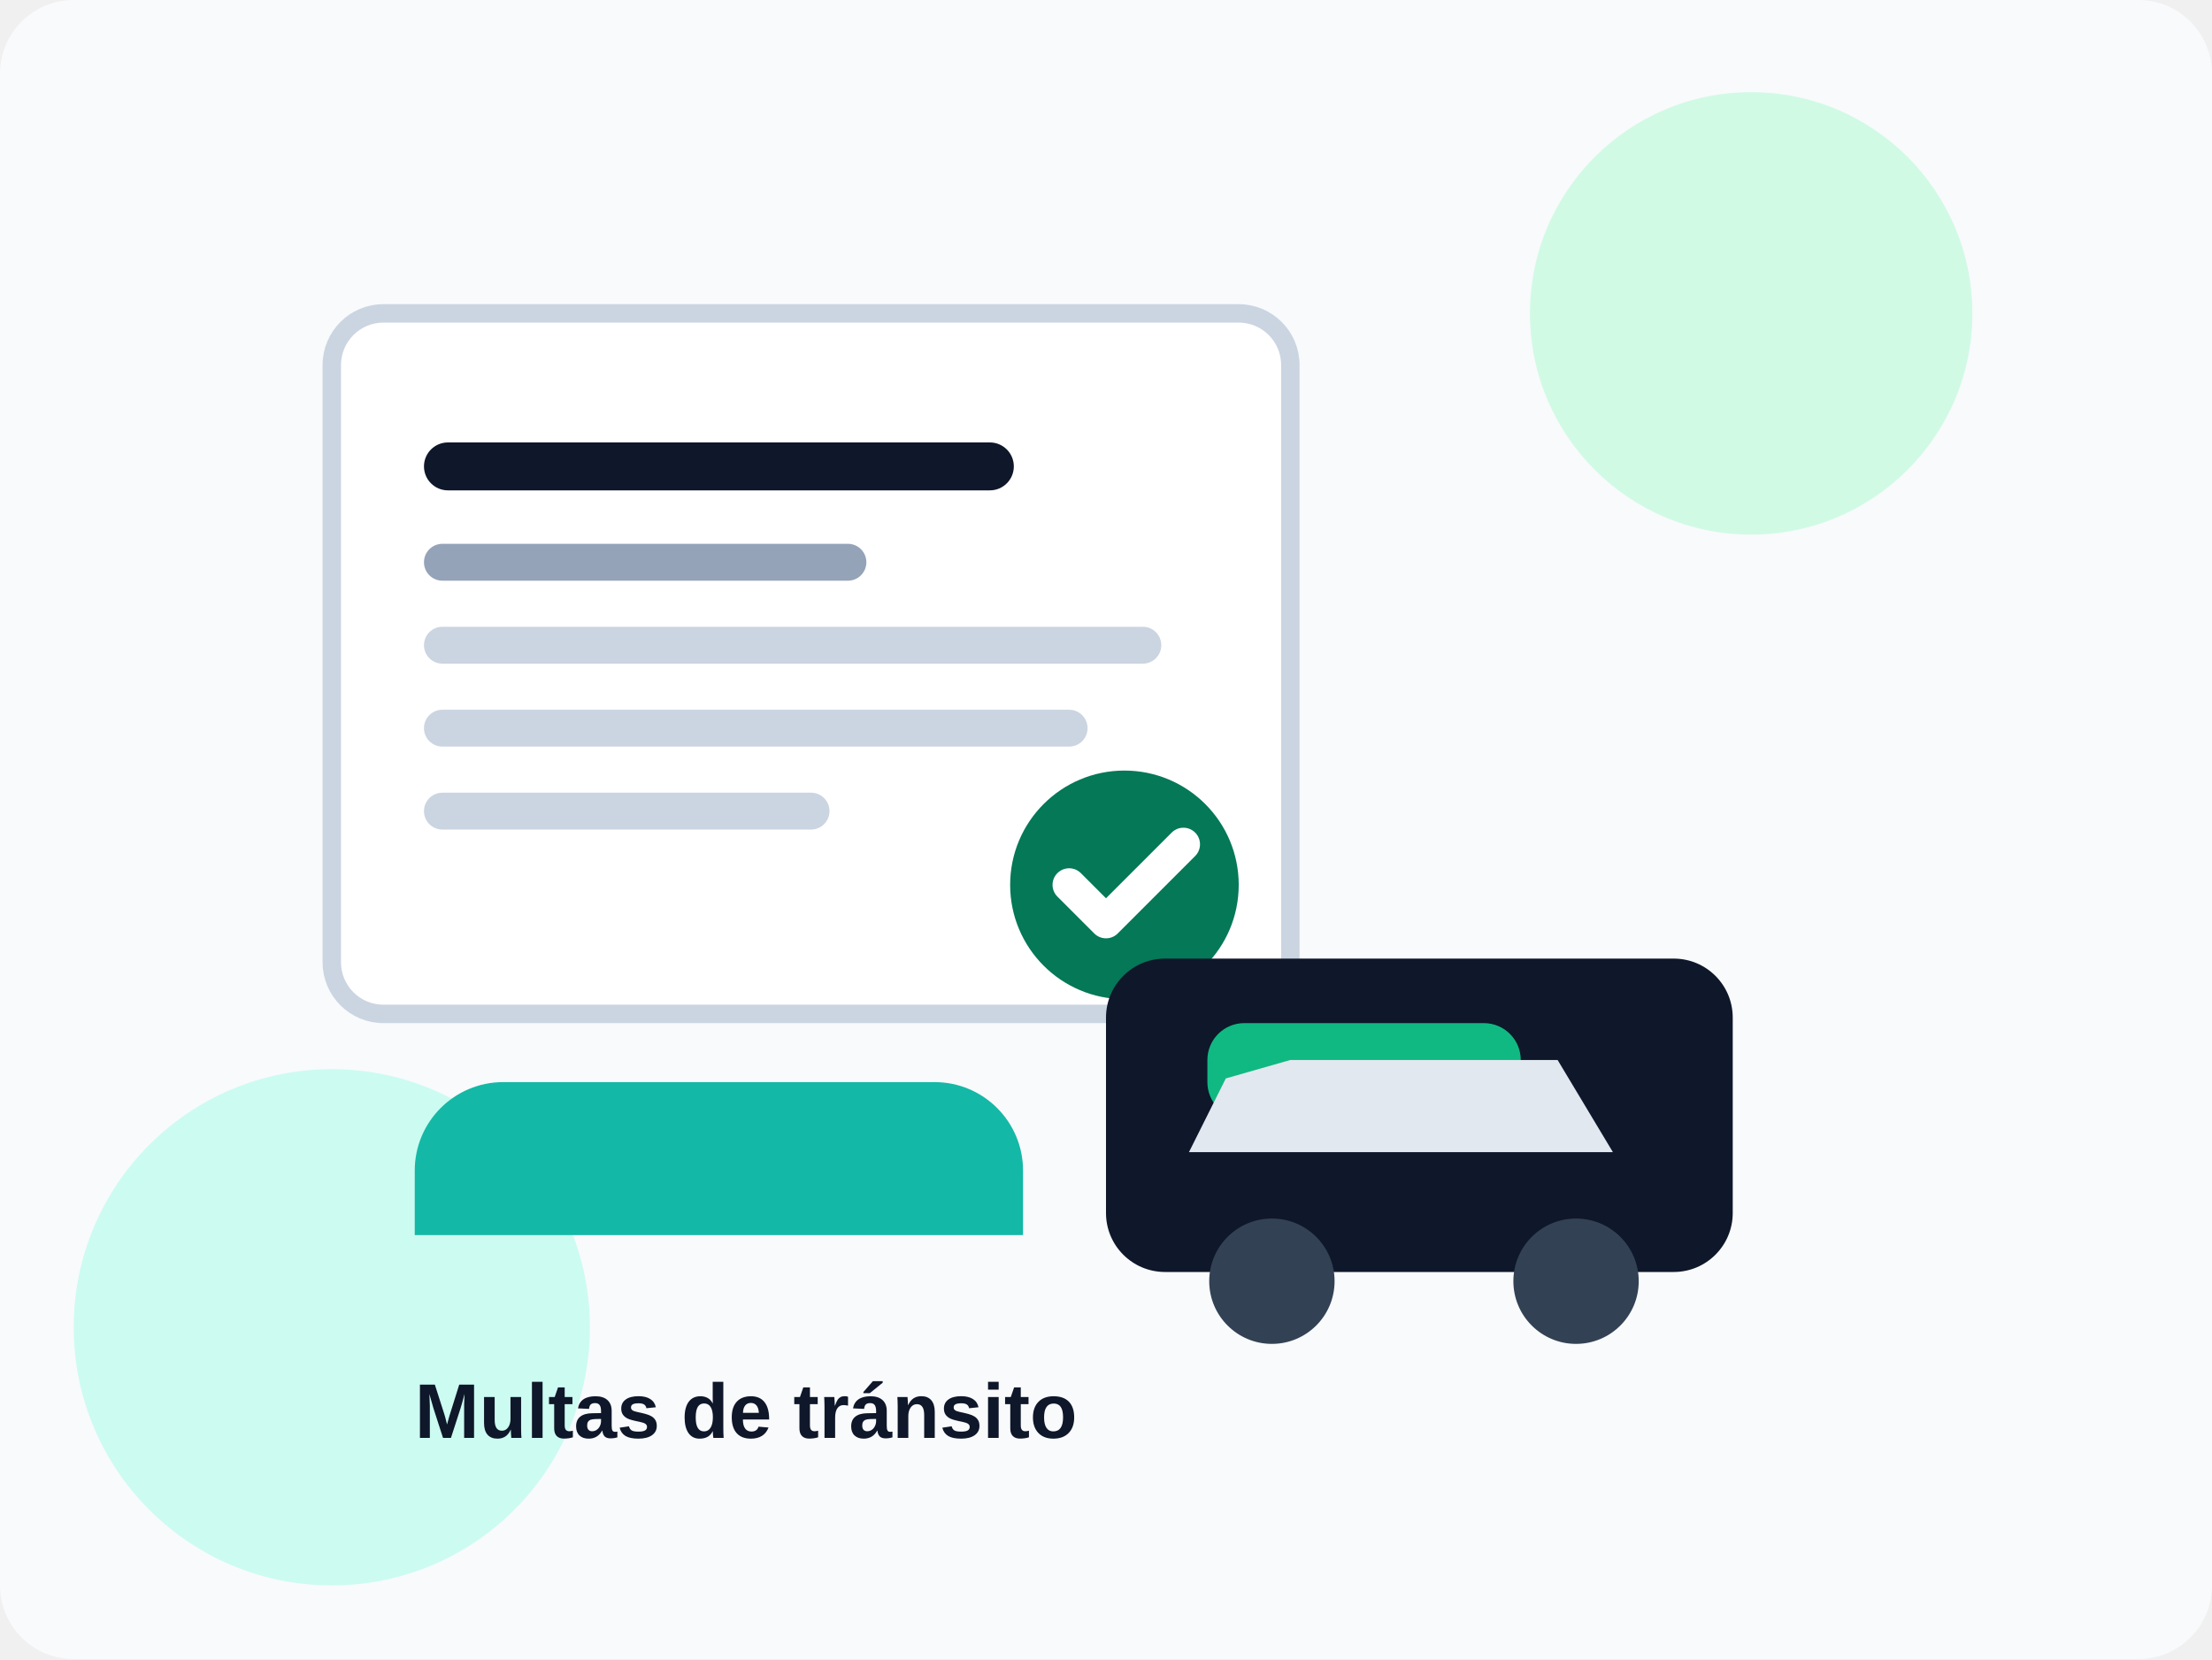
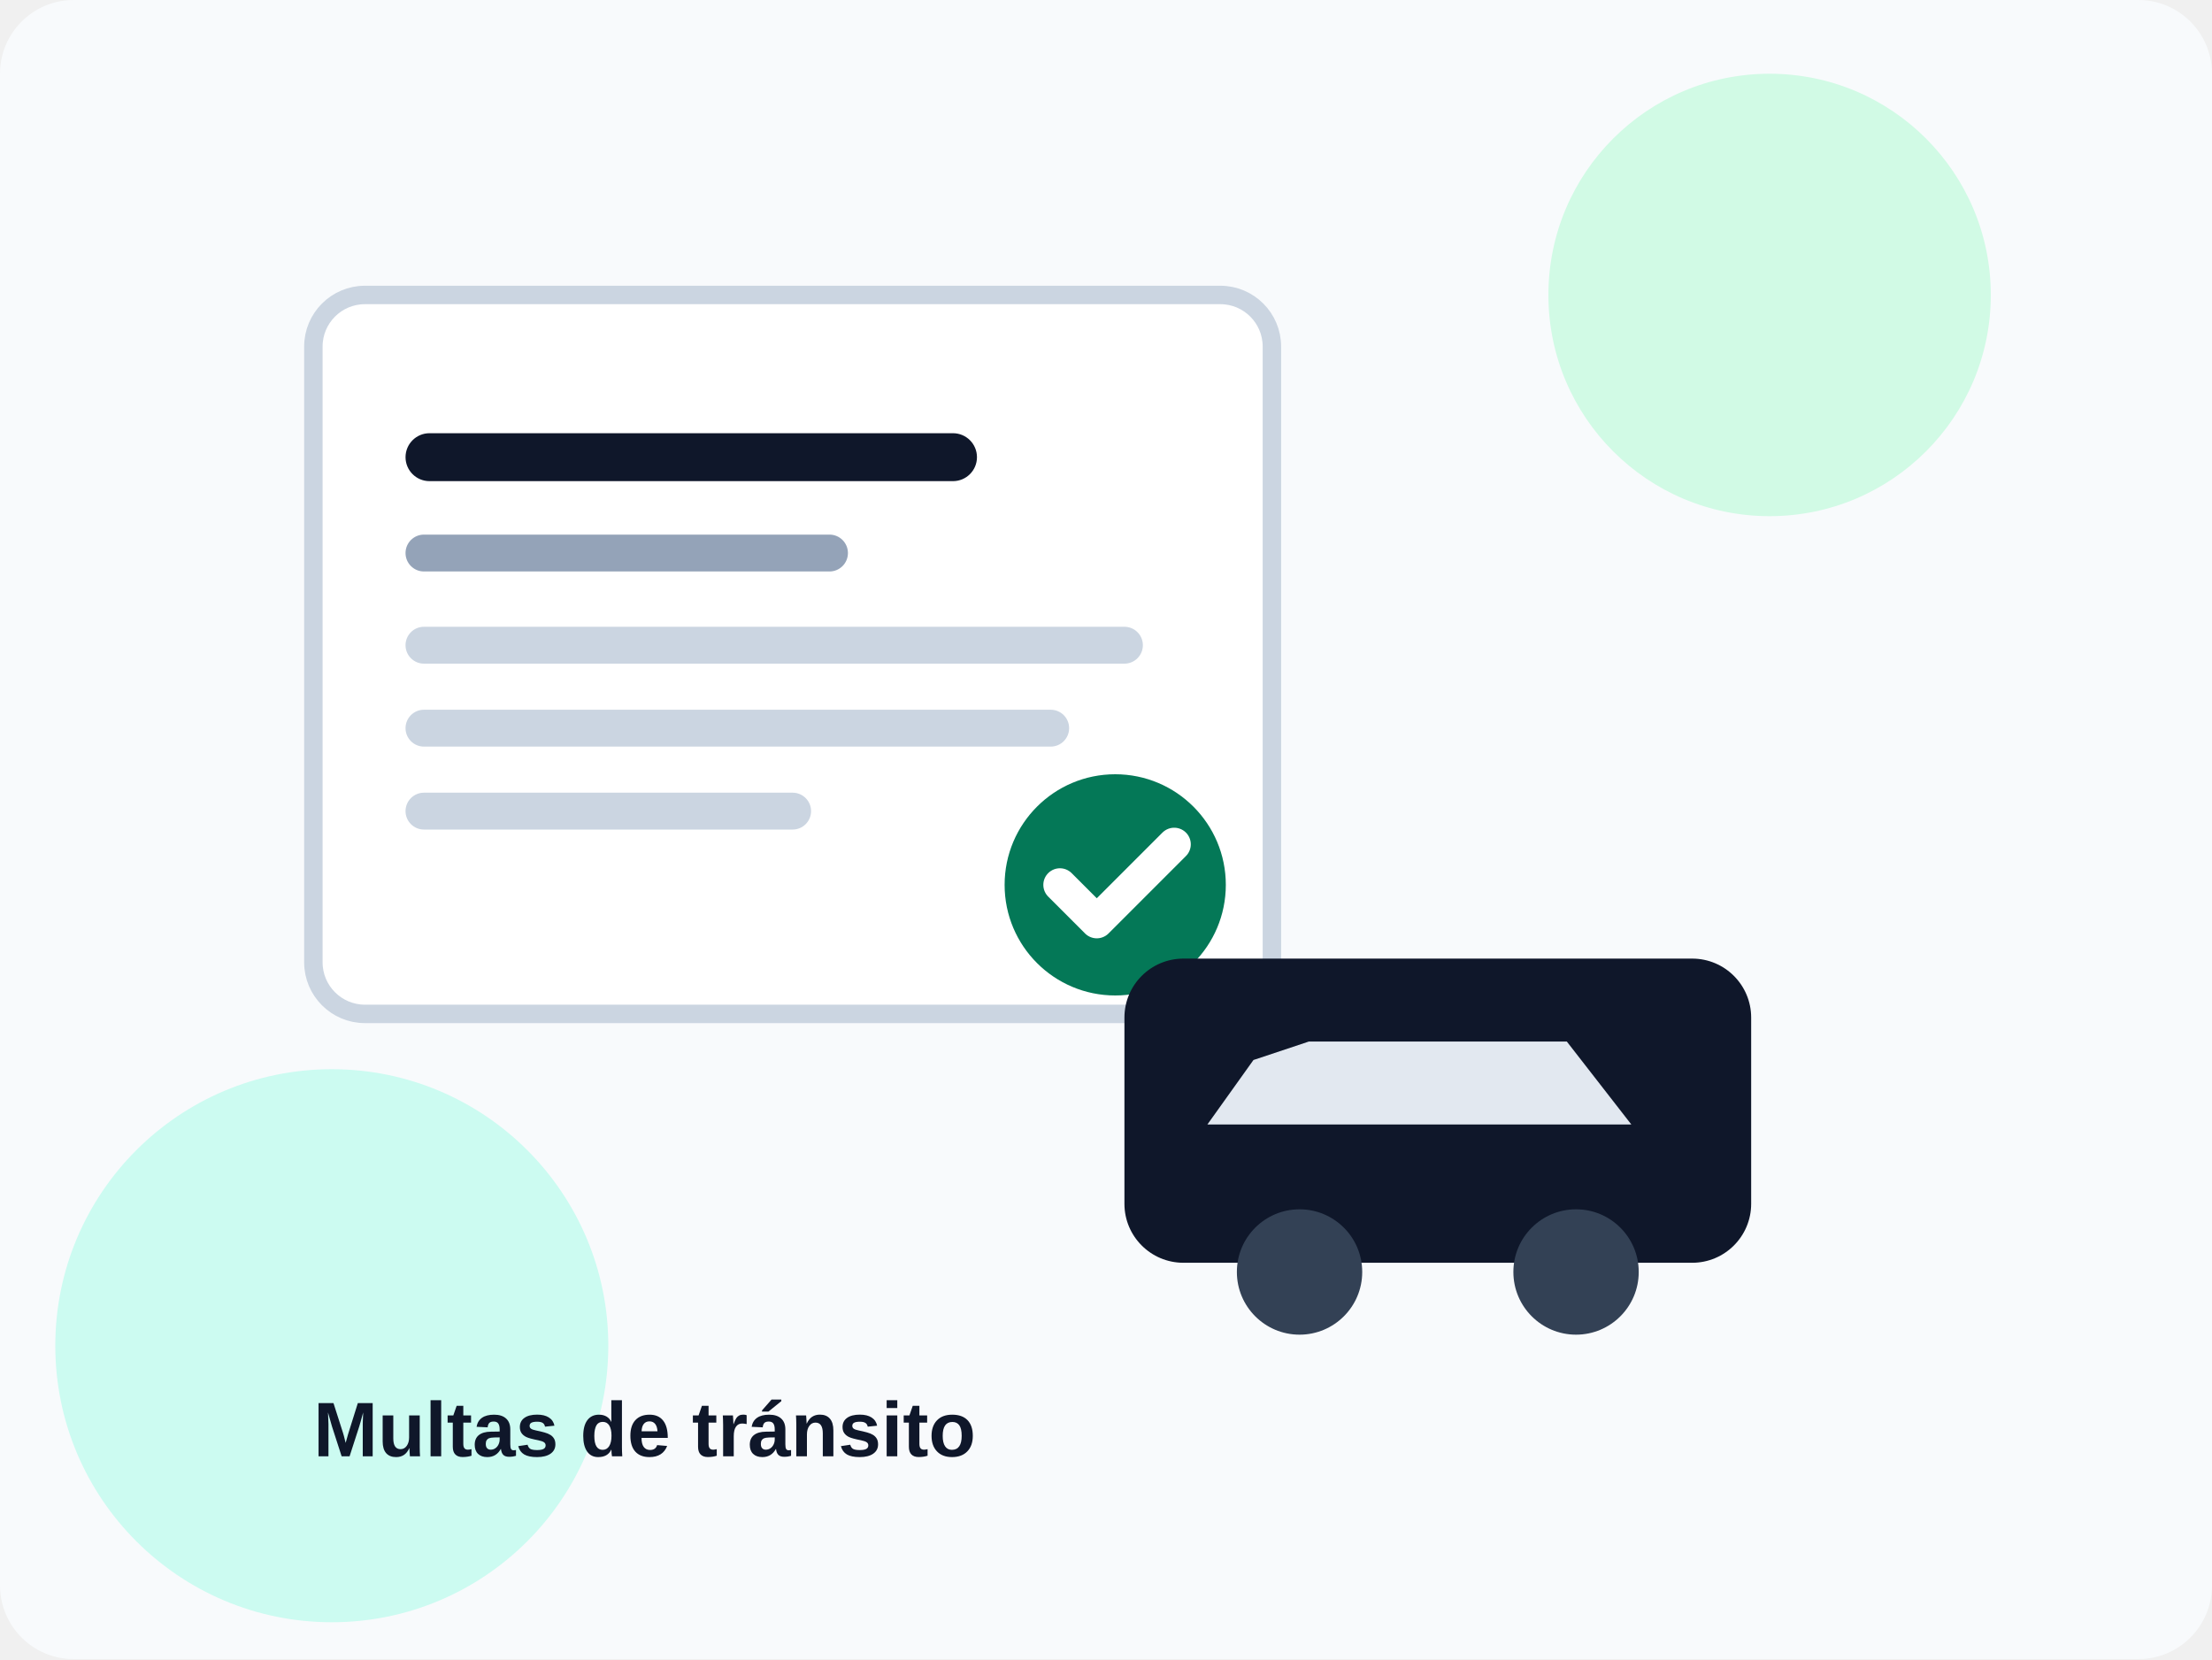
<svg xmlns="http://www.w3.org/2000/svg" width="1200" height="900" viewBox="0 0 1200 900" fill="none">
  <rect width="1200" height="900" rx="40" fill="#F8FAFC" />
-   <circle cx="950" cy="170" r="120" fill="#D1FAE5" />
-   <circle cx="180" cy="720" r="140" fill="#CCFBF1" />
-   <rect x="180" y="170" width="520" height="380" rx="28" fill="white" stroke="#CBD5E1" stroke-width="10" />
-   <rect x="230" y="240" width="320" height="26" rx="13" fill="#0F172A" />
-   <rect x="230" y="295" width="240" height="20" rx="10" fill="#94A3B8" />
-   <rect x="230" y="340" width="400" height="20" rx="10" fill="#CBD5E1" />
-   <rect x="230" y="385" width="360" height="20" rx="10" fill="#CBD5E1" />
-   <rect x="230" y="430" width="220" height="20" rx="10" fill="#CBD5E1" />
-   <circle cx="610" cy="480" r="62" fill="#047857" />
-   <path d="M580 480L600 500L642 458" stroke="white" stroke-width="18" stroke-linecap="round" stroke-linejoin="round" />
-   <rect x="600" y="520" width="340" height="170" rx="32" fill="#0F172A" />
-   <rect x="655" y="555" width="170" height="52" rx="20" fill="#10B981" />
-   <circle cx="690" cy="695" r="34" fill="#334155" />
-   <circle cx="855" cy="695" r="34" fill="#334155" />
-   <path d="M645 625H875L845 575H700L665 585L645 625Z" fill="#E2E8F0" />
-   <path d="M225 635C225 608.49 246.49 587 273 587H507C533.51 587 555 608.49 555 635V670H225V635Z" fill="#14B8A6" />
-   <text x="225" y="780" fill="#0F172A" font-family="Arial, sans-serif" font-size="42" font-weight="700">Multas de tránsito</text>
+   <circle cx="960" cy="160" r="120" fill="#D1FAE5" />
+   <circle cx="180" cy="730" r="150" fill="#CCFBF1" />
+   <rect x="170" y="160" width="520" height="390" rx="28" fill="white" stroke="#CBD5E1" stroke-width="10" />
+   <rect x="220" y="235" width="310" height="26" rx="13" fill="#0F172A" />
+   <rect x="220" y="290" width="240" height="20" rx="10" fill="#94A3B8" />
+   <rect x="220" y="340" width="400" height="20" rx="10" fill="#CBD5E1" />
+   <rect x="220" y="385" width="360" height="20" rx="10" fill="#CBD5E1" />
+   <rect x="220" y="430" width="220" height="20" rx="10" fill="#CBD5E1" />
+   <circle cx="605" cy="480" r="60" fill="#047857" />
+   <path d="M575 480L595 500L637 458" stroke="white" stroke-width="18" stroke-linecap="round" stroke-linejoin="round" />
+   <rect x="610" y="520" width="340" height="165" rx="32" fill="#0F172A" />
+   <path d="M655 610H885L850 565H710L680 575L655 610Z" fill="#E2E8F0" />
+   <circle cx="705" cy="690" r="34" fill="#334155" />
+   <circle cx="855" cy="690" r="34" fill="#334155" />
+   <text x="170" y="790" fill="#0F172A" font-family="Arial, sans-serif" font-size="42" font-weight="700">Multas de tránsito</text>
</svg>
